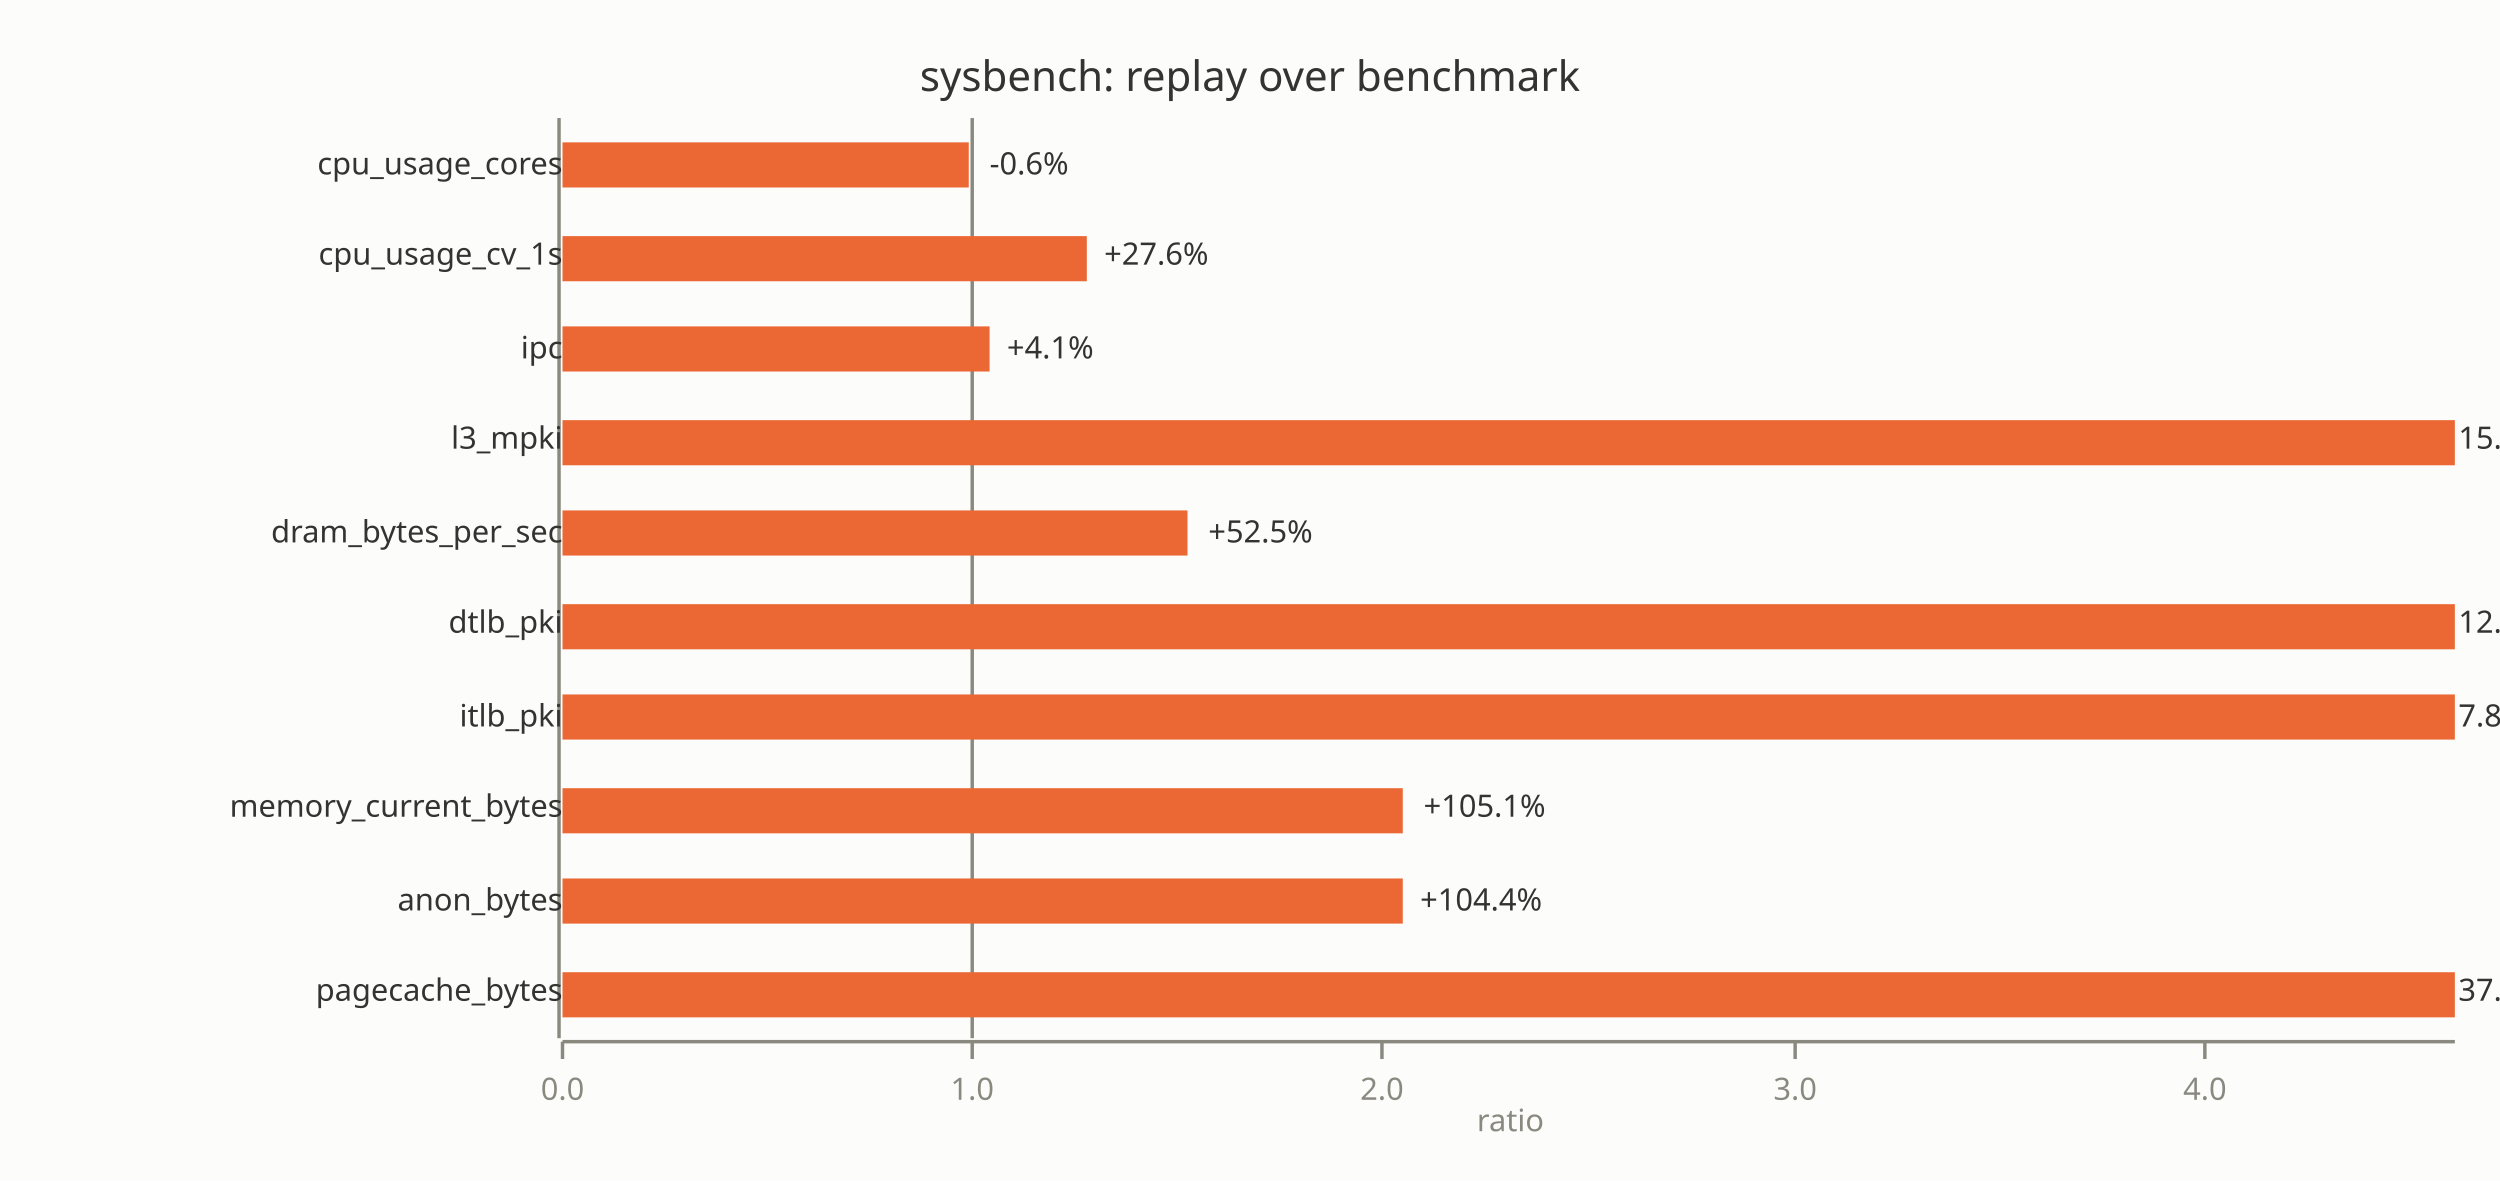
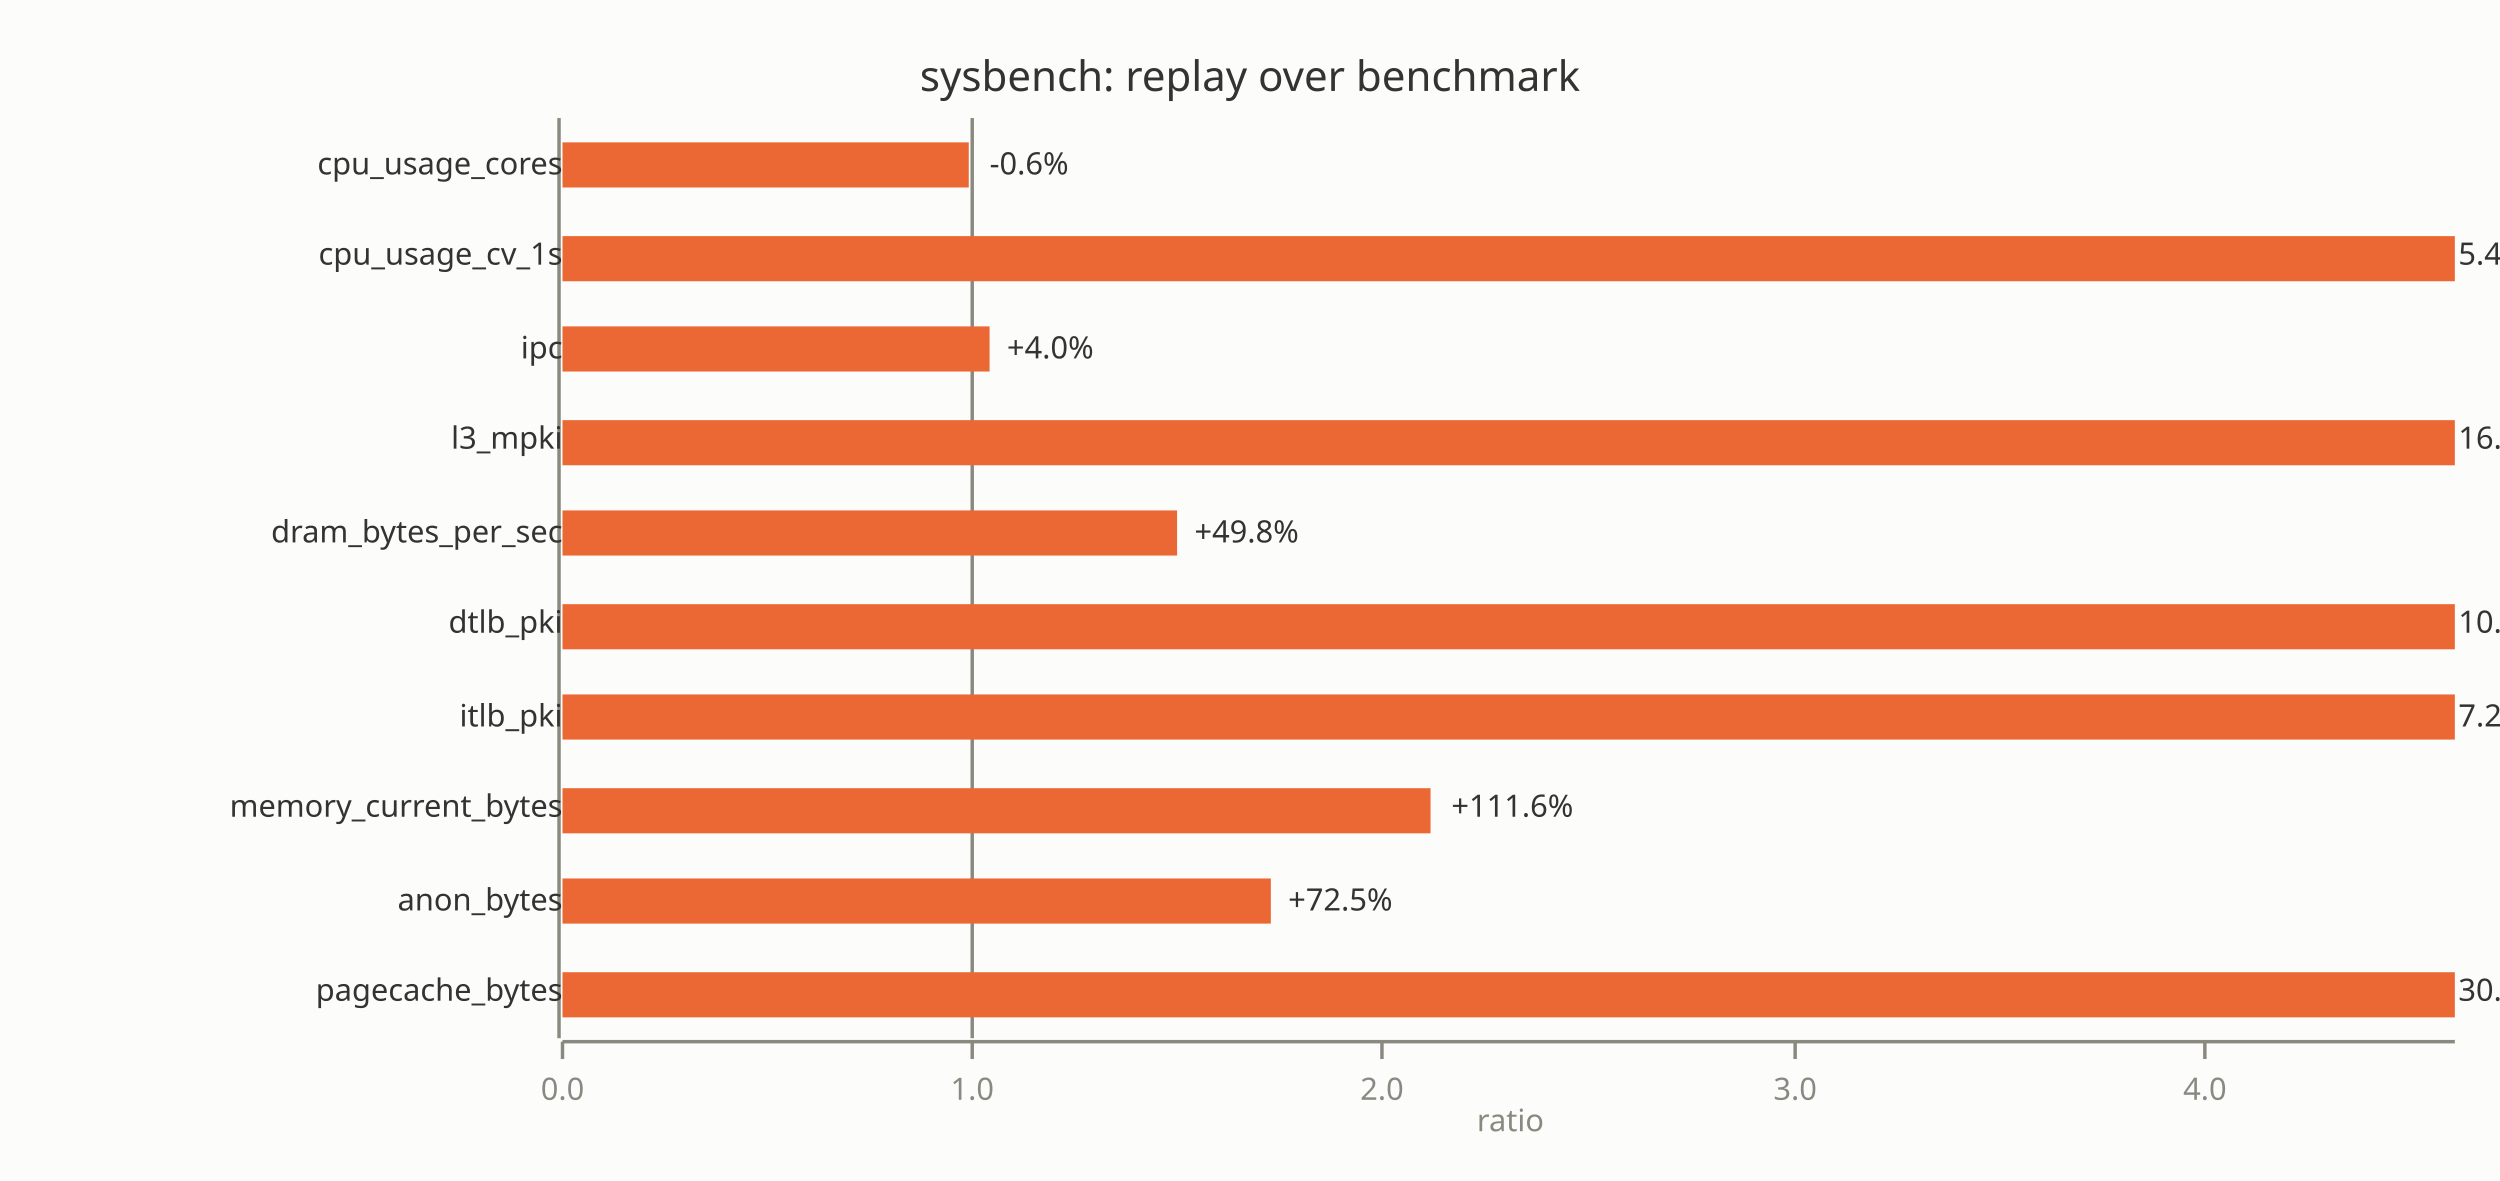
<svg xmlns="http://www.w3.org/2000/svg" width="720" height="340" viewBox="0 0 720 340">
  <rect x="0" y="0" width="720" height="340" opacity="1" fill="#FCFCFB" stroke="none" />
  <text x="360" y="17" dy="0.76em" text-anchor="middle" font-family="sans-serif" font-size="12.097" opacity="1" fill="#333330">
sysbench: replay over benchmark
</text>
  <text x="435" y="328" dy="-0.5ex" text-anchor="middle" font-family="sans-serif" font-size="8.871" opacity="1" fill="#8A8980">
ratio
</text>
  <polyline fill="none" opacity="1" stroke="#8A8980" stroke-width="1" points="161,34 161,299 " />
  <polyline fill="none" opacity="1" stroke="#8A8980" stroke-width="1" points="162,300 707,300 " />
  <text x="162" y="310" dy="0.76em" text-anchor="middle" font-family="sans-serif" font-size="8.871" opacity="1" fill="#8A8980">
0.0
</text>
  <polyline fill="none" opacity="1" stroke="#8A8980" stroke-width="1" points="162,300 162,305 " />
  <text x="280" y="310" dy="0.76em" text-anchor="middle" font-family="sans-serif" font-size="8.871" opacity="1" fill="#8A8980">
1.0
</text>
  <polyline fill="none" opacity="1" stroke="#8A8980" stroke-width="1" points="280,300 280,305 " />
  <text x="398" y="310" dy="0.76em" text-anchor="middle" font-family="sans-serif" font-size="8.871" opacity="1" fill="#8A8980">
2.0
</text>
  <polyline fill="none" opacity="1" stroke="#8A8980" stroke-width="1" points="398,300 398,305 " />
  <text x="517" y="310" dy="0.76em" text-anchor="middle" font-family="sans-serif" font-size="8.871" opacity="1" fill="#8A8980">
3.0
</text>
  <polyline fill="none" opacity="1" stroke="#8A8980" stroke-width="1" points="517,300 517,305 " />
  <text x="635" y="310" dy="0.76em" text-anchor="middle" font-family="sans-serif" font-size="8.871" opacity="1" fill="#8A8980">
4.0
</text>
  <polyline fill="none" opacity="1" stroke="#8A8980" stroke-width="1" points="635,300 635,305 " />
  <polyline fill="none" opacity="1" stroke="#8A8980" stroke-width="1" points="280,299 280,34 " />
  <rect x="162" y="41" width="117" height="13" opacity="1" fill="#EB6834" stroke="none" />
  <text x="162" y="48" dy="0.5ex" text-anchor="end" font-family="sans-serif" font-size="8.871" opacity="1" fill="#333330">
cpu_usage_cores
</text>
  <text x="285" y="48" dy="0.5ex" text-anchor="start" font-family="sans-serif" font-size="8.871" opacity="1" fill="#333330">
-0.6%
</text>
-   <rect x="162" y="68" width="151" height="13" opacity="1" fill="#EB6834" stroke="none" />
+   <rect x="162" y="68" width="545" height="13" opacity="1" fill="#EB6834" stroke="none" />
  <text x="162" y="74" dy="0.5ex" text-anchor="end" font-family="sans-serif" font-size="8.871" opacity="1" fill="#333330">
cpu_usage_cv_1s
</text>
-   <text x="318" y="74" dy="0.5ex" text-anchor="start" font-family="sans-serif" font-size="8.871" opacity="1" fill="#333330">
- +27.6%
+   <text x="708" y="74" dy="0.5ex" text-anchor="start" font-family="sans-serif" font-size="8.871" opacity="1" fill="#333330">
+ 5.46x
</text>
  <rect x="162" y="94" width="123" height="13" opacity="1" fill="#EB6834" stroke="none" />
  <text x="162" y="101" dy="0.5ex" text-anchor="end" font-family="sans-serif" font-size="8.871" opacity="1" fill="#333330">
ipc
</text>
  <text x="290" y="101" dy="0.5ex" text-anchor="start" font-family="sans-serif" font-size="8.871" opacity="1" fill="#333330">
- +4.1%
+ +4.0%
</text>
  <rect x="162" y="121" width="545" height="13" opacity="1" fill="#EB6834" stroke="none" />
  <text x="162" y="127" dy="0.5ex" text-anchor="end" font-family="sans-serif" font-size="8.871" opacity="1" fill="#333330">
l3_mpki
</text>
  <text x="708" y="127" dy="0.5ex" text-anchor="start" font-family="sans-serif" font-size="8.871" opacity="1" fill="#333330">
- 15.32x
+ 16.12x
</text>
-   <rect x="162" y="147" width="180" height="13" opacity="1" fill="#EB6834" stroke="none" />
+   <rect x="162" y="147" width="177" height="13" opacity="1" fill="#EB6834" stroke="none" />
  <text x="162" y="154" dy="0.5ex" text-anchor="end" font-family="sans-serif" font-size="8.871" opacity="1" fill="#333330">
dram_bytes_per_sec
</text>
-   <text x="348" y="154" dy="0.5ex" text-anchor="start" font-family="sans-serif" font-size="8.871" opacity="1" fill="#333330">
- +52.5%
+   <text x="344" y="154" dy="0.5ex" text-anchor="start" font-family="sans-serif" font-size="8.871" opacity="1" fill="#333330">
+ +49.8%
</text>
  <rect x="162" y="174" width="545" height="13" opacity="1" fill="#EB6834" stroke="none" />
  <text x="162" y="180" dy="0.5ex" text-anchor="end" font-family="sans-serif" font-size="8.871" opacity="1" fill="#333330">
dtlb_pki
</text>
  <text x="708" y="180" dy="0.5ex" text-anchor="start" font-family="sans-serif" font-size="8.871" opacity="1" fill="#333330">
- 12.23x
+ 10.86x
</text>
  <rect x="162" y="200" width="545" height="13" opacity="1" fill="#EB6834" stroke="none" />
  <text x="162" y="207" dy="0.5ex" text-anchor="end" font-family="sans-serif" font-size="8.871" opacity="1" fill="#333330">
itlb_pki
</text>
  <text x="708" y="207" dy="0.5ex" text-anchor="start" font-family="sans-serif" font-size="8.871" opacity="1" fill="#333330">
- 7.88x
+ 7.24x
</text>
-   <rect x="162" y="227" width="242" height="13" opacity="1" fill="#EB6834" stroke="none" />
+   <rect x="162" y="227" width="250" height="13" opacity="1" fill="#EB6834" stroke="none" />
  <text x="162" y="233" dy="0.5ex" text-anchor="end" font-family="sans-serif" font-size="8.871" opacity="1" fill="#333330">
memory_current_bytes
</text>
-   <text x="410" y="233" dy="0.5ex" text-anchor="start" font-family="sans-serif" font-size="8.871" opacity="1" fill="#333330">
- +105.1%
+   <text x="418" y="233" dy="0.5ex" text-anchor="start" font-family="sans-serif" font-size="8.871" opacity="1" fill="#333330">
+ +111.6%
</text>
-   <rect x="162" y="253" width="242" height="13" opacity="1" fill="#EB6834" stroke="none" />
+   <rect x="162" y="253" width="204" height="13" opacity="1" fill="#EB6834" stroke="none" />
  <text x="162" y="260" dy="0.5ex" text-anchor="end" font-family="sans-serif" font-size="8.871" opacity="1" fill="#333330">
anon_bytes
</text>
-   <text x="409" y="260" dy="0.5ex" text-anchor="start" font-family="sans-serif" font-size="8.871" opacity="1" fill="#333330">
- +104.4%
+   <text x="371" y="260" dy="0.5ex" text-anchor="start" font-family="sans-serif" font-size="8.871" opacity="1" fill="#333330">
+ +72.5%
</text>
  <rect x="162" y="280" width="545" height="13" opacity="1" fill="#EB6834" stroke="none" />
  <text x="162" y="286" dy="0.5ex" text-anchor="end" font-family="sans-serif" font-size="8.871" opacity="1" fill="#333330">
pagecache_bytes
</text>
  <text x="708" y="286" dy="0.5ex" text-anchor="start" font-family="sans-serif" font-size="8.871" opacity="1" fill="#333330">
- 37.36x
+ 30.88x
</text>
</svg>
